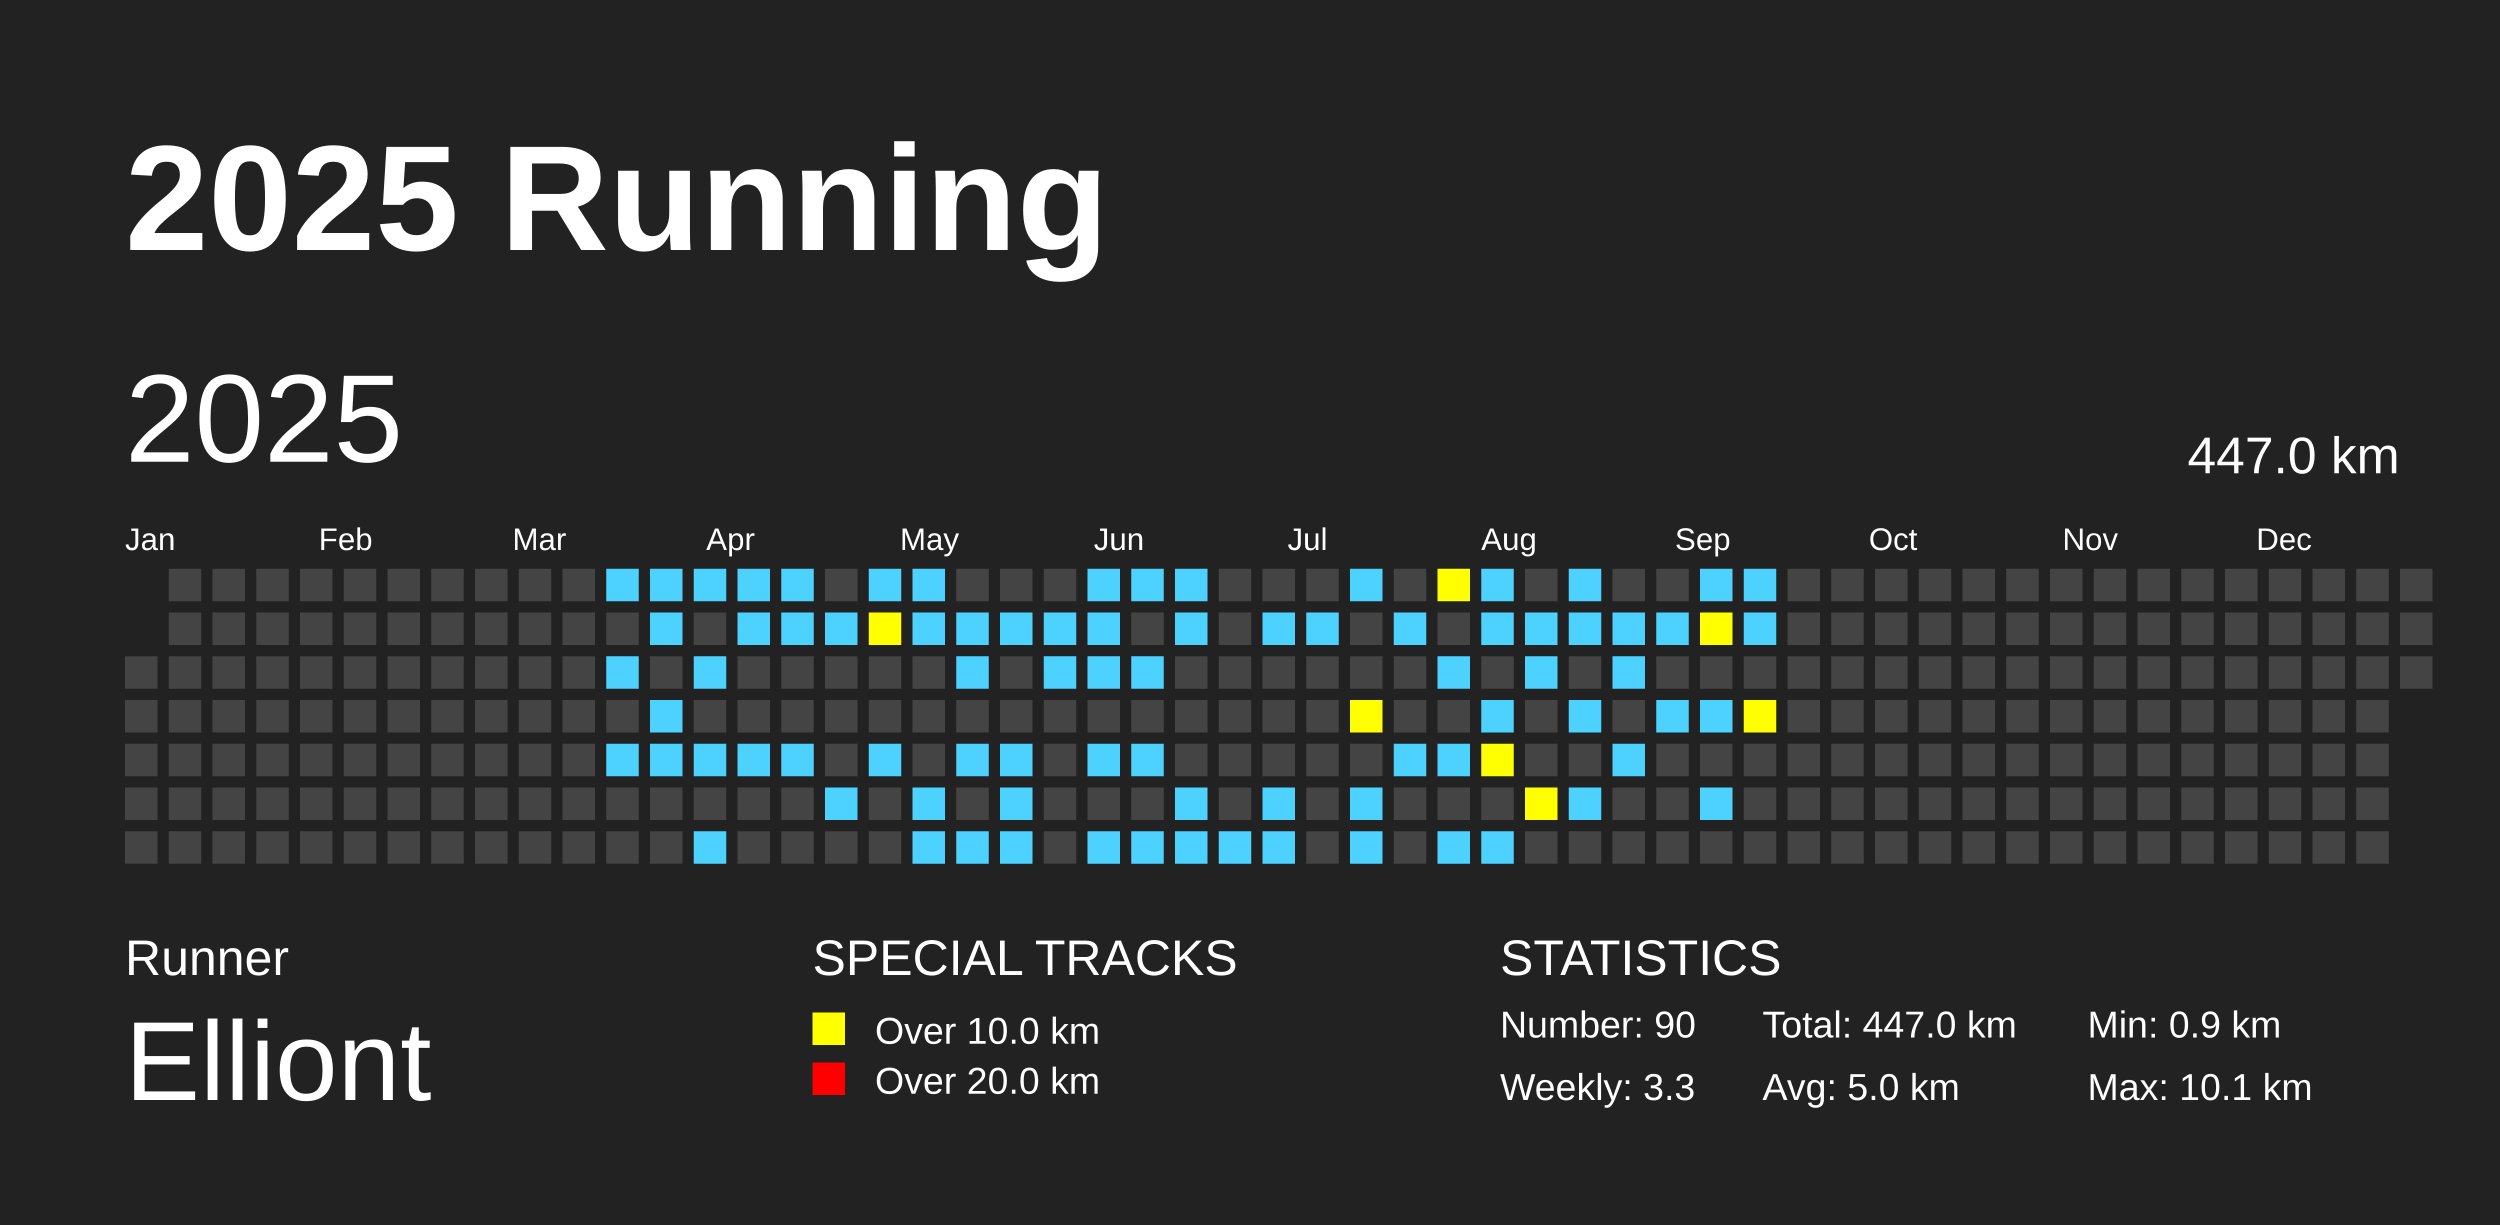
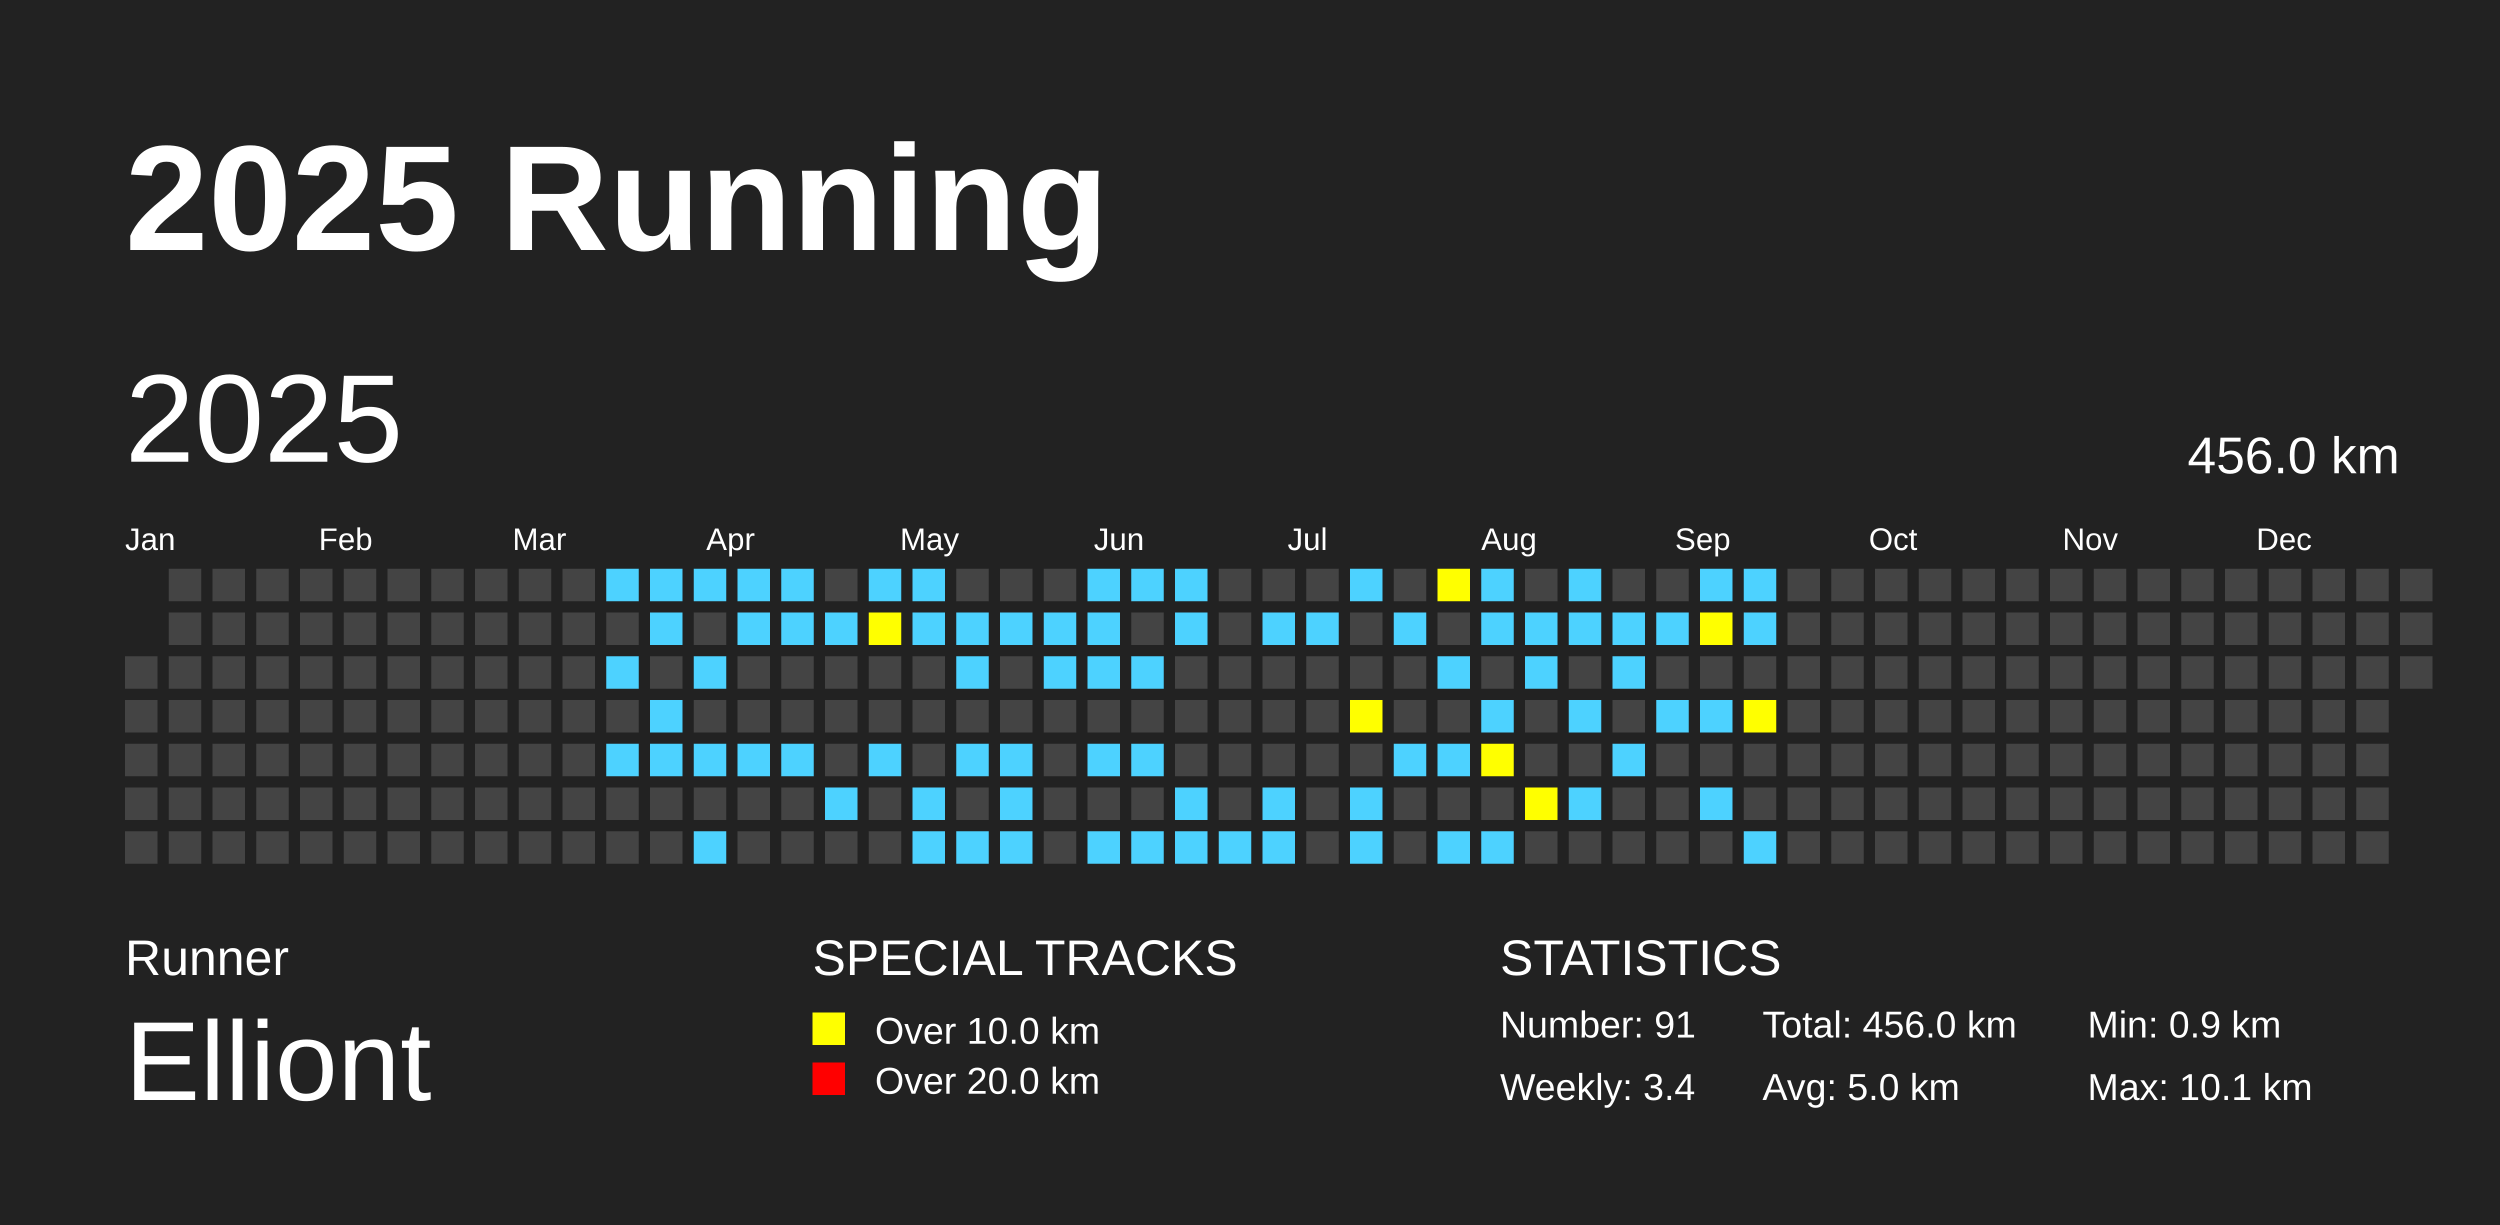
<svg xmlns="http://www.w3.org/2000/svg" baseProfile="full" height="98mm" version="1.1" viewBox="0,0,200,98" width="200mm">
  <defs />
  <rect fill="#222222" height="98" width="200" x="0" y="0" />
  <text fill="#FFFFFF" style="font-size:12px; font-family:Arial; font-weight:bold;" x="10" y="20">2025 Running</text>
  <text fill="#FFFFFF" style="font-size:4px; font-family:Arial" x="10" y="78">Runner</text>
  <text fill="#FFFFFF" style="font-size:9px; font-family:Arial" x="10" y="88">Elliont</text>
  <text fill="#FFFFFF" style="font-size:4px; font-family:Arial" x="65" y="78">SPECIAL TRACKS</text>
  <rect fill="yellow" height="2.6" width="2.6" x="65" y="81" />
  <text fill="#FFFFFF" style="font-size:3px; font-family:Arial" x="70" y="83.5">Over 10.0 km</text>
  <rect fill="red" height="2.6" width="2.6" x="65" y="85" />
  <text fill="#FFFFFF" style="font-size:3px; font-family:Arial" x="70" y="87.5">Over 20.0 km</text>
  <text fill="#FFFFFF" style="font-size:4px; font-family:Arial" x="120" y="78">STATISTICS</text>
-   <text fill="#FFFFFF" style="font-size:3px; font-family:Arial" x="120" y="83">Number: 90</text>
-   <text fill="#FFFFFF" style="font-size:3px; font-family:Arial" x="120" y="88">Weekly: 3.3</text>
-   <text fill="#FFFFFF" style="font-size:3px; font-family:Arial" x="141" y="83">Total: 447.0 km</text>
+   <text fill="#FFFFFF" style="font-size:3px; font-family:Arial" x="120" y="83">Number: 91</text>
+   <text fill="#FFFFFF" style="font-size:3px; font-family:Arial" x="120" y="88">Weekly: 3.4</text>
+   <text fill="#FFFFFF" style="font-size:3px; font-family:Arial" x="141" y="83">Total: 456.0 km</text>
  <text fill="#FFFFFF" style="font-size:3px; font-family:Arial" x="141" y="88">Avg: 5.0 km</text>
  <text fill="#FFFFFF" style="font-size:3px; font-family:Arial" x="167" y="83">Min: 0.9 km</text>
  <text fill="#FFFFFF" style="font-size:3px; font-family:Arial" x="167" y="88">Max: 10.1 km</text>
  <text dominant-baseline="hanging" fill="#FFFFFF" style="font-size:10.0px; font-family:Arial;" x="10" y="30">2025</text>
-   <text dominant-baseline="hanging" fill="#FFFFFF" style="font-size:4.125px; font-family:Arial;" x="175" y="35">447.0 km</text>
+   <text dominant-baseline="hanging" fill="#FFFFFF" style="font-size:4.125px; font-family:Arial;" x="175" y="35">456.0 km</text>
  <text fill="#FFFFFF" style="font-size:2.5px; font-family:Arial" x="10.0" y="44">Jan</text>
  <text fill="#FFFFFF" style="font-size:2.5px; font-family:Arial" x="25.5" y="44">Feb</text>
  <text fill="#FFFFFF" style="font-size:2.5px; font-family:Arial" x="41.0" y="44">Mar</text>
  <text fill="#FFFFFF" style="font-size:2.5px; font-family:Arial" x="56.5" y="44">Apr</text>
  <text fill="#FFFFFF" style="font-size:2.5px; font-family:Arial" x="72.0" y="44">May</text>
  <text fill="#FFFFFF" style="font-size:2.5px; font-family:Arial" x="87.5" y="44">Jun</text>
  <text fill="#FFFFFF" style="font-size:2.5px; font-family:Arial" x="103.0" y="44">Jul</text>
  <text fill="#FFFFFF" style="font-size:2.5px; font-family:Arial" x="118.5" y="44">Aug</text>
  <text fill="#FFFFFF" style="font-size:2.5px; font-family:Arial" x="134.0" y="44">Sep</text>
  <text fill="#FFFFFF" style="font-size:2.5px; font-family:Arial" x="149.5" y="44">Oct</text>
  <text fill="#FFFFFF" style="font-size:2.5px; font-family:Arial" x="165.0" y="44">Nov</text>
  <text fill="#FFFFFF" style="font-size:2.5px; font-family:Arial" x="180.5" y="44">Dec</text>
  <rect fill="#444444" height="2.6" width="2.6" x="10.0" y="52.5" />
  <rect fill="#444444" height="2.6" width="2.6" x="10.0" y="56.0" />
  <rect fill="#444444" height="2.6" width="2.6" x="10.0" y="59.5" />
  <rect fill="#444444" height="2.6" width="2.6" x="10.0" y="63.0" />
  <rect fill="#444444" height="2.6" width="2.6" x="10.0" y="66.5" />
  <rect fill="#444444" height="2.6" width="2.6" x="13.5" y="45.5" />
  <rect fill="#444444" height="2.6" width="2.6" x="13.5" y="49.0" />
  <rect fill="#444444" height="2.6" width="2.6" x="13.5" y="52.5" />
  <rect fill="#444444" height="2.6" width="2.6" x="13.5" y="56.0" />
  <rect fill="#444444" height="2.6" width="2.6" x="13.5" y="59.5" />
  <rect fill="#444444" height="2.6" width="2.6" x="13.5" y="63.0" />
  <rect fill="#444444" height="2.6" width="2.6" x="13.5" y="66.5" />
  <rect fill="#444444" height="2.6" width="2.6" x="17.0" y="45.5" />
  <rect fill="#444444" height="2.6" width="2.6" x="17.0" y="49.0" />
  <rect fill="#444444" height="2.6" width="2.6" x="17.0" y="52.5" />
  <rect fill="#444444" height="2.6" width="2.6" x="17.0" y="56.0" />
  <rect fill="#444444" height="2.6" width="2.6" x="17.0" y="59.5" />
  <rect fill="#444444" height="2.6" width="2.6" x="17.0" y="63.0" />
  <rect fill="#444444" height="2.6" width="2.6" x="17.0" y="66.5" />
  <rect fill="#444444" height="2.6" width="2.6" x="20.5" y="45.5" />
  <rect fill="#444444" height="2.6" width="2.6" x="20.5" y="49.0" />
  <rect fill="#444444" height="2.6" width="2.6" x="20.5" y="52.5" />
  <rect fill="#444444" height="2.6" width="2.6" x="20.5" y="56.0" />
  <rect fill="#444444" height="2.6" width="2.6" x="20.5" y="59.5" />
  <rect fill="#444444" height="2.6" width="2.6" x="20.5" y="63.0" />
  <rect fill="#444444" height="2.6" width="2.6" x="20.5" y="66.5" />
  <rect fill="#444444" height="2.6" width="2.6" x="24.0" y="45.5" />
  <rect fill="#444444" height="2.6" width="2.6" x="24.0" y="49.0" />
  <rect fill="#444444" height="2.6" width="2.6" x="24.0" y="52.5" />
  <rect fill="#444444" height="2.6" width="2.6" x="24.0" y="56.0" />
  <rect fill="#444444" height="2.6" width="2.6" x="24.0" y="59.5" />
  <rect fill="#444444" height="2.6" width="2.6" x="24.0" y="63.0" />
  <rect fill="#444444" height="2.6" width="2.6" x="24.0" y="66.5" />
  <rect fill="#444444" height="2.6" width="2.6" x="27.5" y="45.5" />
  <rect fill="#444444" height="2.6" width="2.6" x="27.5" y="49.0" />
  <rect fill="#444444" height="2.6" width="2.6" x="27.5" y="52.5" />
  <rect fill="#444444" height="2.6" width="2.6" x="27.5" y="56.0" />
  <rect fill="#444444" height="2.6" width="2.6" x="27.5" y="59.5" />
  <rect fill="#444444" height="2.6" width="2.6" x="27.5" y="63.0" />
  <rect fill="#444444" height="2.6" width="2.6" x="27.5" y="66.5" />
  <rect fill="#444444" height="2.6" width="2.6" x="31.0" y="45.5" />
  <rect fill="#444444" height="2.6" width="2.6" x="31.0" y="49.0" />
  <rect fill="#444444" height="2.6" width="2.6" x="31.0" y="52.5" />
  <rect fill="#444444" height="2.6" width="2.6" x="31.0" y="56.0" />
  <rect fill="#444444" height="2.6" width="2.6" x="31.0" y="59.5" />
  <rect fill="#444444" height="2.6" width="2.6" x="31.0" y="63.0" />
  <rect fill="#444444" height="2.6" width="2.6" x="31.0" y="66.5" />
  <rect fill="#444444" height="2.6" width="2.6" x="34.5" y="45.5" />
  <rect fill="#444444" height="2.6" width="2.6" x="34.5" y="49.0" />
  <rect fill="#444444" height="2.6" width="2.6" x="34.5" y="52.5" />
  <rect fill="#444444" height="2.6" width="2.6" x="34.5" y="56.0" />
  <rect fill="#444444" height="2.6" width="2.6" x="34.5" y="59.5" />
  <rect fill="#444444" height="2.6" width="2.6" x="34.5" y="63.0" />
  <rect fill="#444444" height="2.6" width="2.6" x="34.5" y="66.5" />
  <rect fill="#444444" height="2.6" width="2.6" x="38.0" y="45.5" />
  <rect fill="#444444" height="2.6" width="2.6" x="38.0" y="49.0" />
  <rect fill="#444444" height="2.6" width="2.6" x="38.0" y="52.5" />
  <rect fill="#444444" height="2.6" width="2.6" x="38.0" y="56.0" />
  <rect fill="#444444" height="2.6" width="2.6" x="38.0" y="59.5" />
  <rect fill="#444444" height="2.6" width="2.6" x="38.0" y="63.0" />
  <rect fill="#444444" height="2.6" width="2.6" x="38.0" y="66.5" />
  <rect fill="#444444" height="2.6" width="2.6" x="41.5" y="45.5" />
  <rect fill="#444444" height="2.6" width="2.6" x="41.5" y="49.0" />
  <rect fill="#444444" height="2.6" width="2.6" x="41.5" y="52.5" />
  <rect fill="#444444" height="2.6" width="2.6" x="41.5" y="56.0" />
  <rect fill="#444444" height="2.6" width="2.6" x="41.5" y="59.5" />
  <rect fill="#444444" height="2.6" width="2.6" x="41.5" y="63.0" />
  <rect fill="#444444" height="2.6" width="2.6" x="41.5" y="66.5" />
  <rect fill="#444444" height="2.6" width="2.6" x="45.0" y="45.5" />
  <rect fill="#444444" height="2.6" width="2.6" x="45.0" y="49.0" />
  <rect fill="#444444" height="2.6" width="2.6" x="45.0" y="52.5" />
  <rect fill="#444444" height="2.6" width="2.6" x="45.0" y="56.0" />
  <rect fill="#444444" height="2.6" width="2.6" x="45.0" y="59.5" />
  <rect fill="#444444" height="2.6" width="2.6" x="45.0" y="63.0" />
  <rect fill="#444444" height="2.6" width="2.6" x="45.0" y="66.5" />
  <rect fill="#4DD2FF" height="2.6" width="2.6" x="48.5" y="45.5" />
  <rect fill="#444444" height="2.6" width="2.6" x="48.5" y="49.0" />
  <rect fill="#4DD2FF" height="2.6" width="2.6" x="48.5" y="52.5" />
  <rect fill="#444444" height="2.6" width="2.6" x="48.5" y="56.0" />
  <rect fill="#4DD2FF" height="2.6" width="2.6" x="48.5" y="59.5" />
  <rect fill="#444444" height="2.6" width="2.6" x="48.5" y="63.0" />
  <rect fill="#444444" height="2.6" width="2.6" x="48.5" y="66.5" />
  <rect fill="#4DD2FF" height="2.6" width="2.6" x="52.0" y="45.5" />
  <rect fill="#4DD2FF" height="2.6" width="2.6" x="52.0" y="49.0" />
  <rect fill="#444444" height="2.6" width="2.6" x="52.0" y="52.5" />
  <rect fill="#4DD2FF" height="2.6" width="2.6" x="52.0" y="56.0" />
  <rect fill="#4DD2FF" height="2.6" width="2.6" x="52.0" y="59.5" />
  <rect fill="#444444" height="2.6" width="2.6" x="52.0" y="63.0" />
  <rect fill="#444444" height="2.6" width="2.6" x="52.0" y="66.5" />
  <rect fill="#4DD2FF" height="2.6" width="2.6" x="55.5" y="45.5" />
  <rect fill="#444444" height="2.6" width="2.6" x="55.5" y="49.0" />
  <rect fill="#4DD2FF" height="2.6" width="2.6" x="55.5" y="52.5" />
  <rect fill="#444444" height="2.6" width="2.6" x="55.5" y="56.0" />
  <rect fill="#4DD2FF" height="2.6" width="2.6" x="55.5" y="59.5" />
  <rect fill="#444444" height="2.6" width="2.6" x="55.5" y="63.0" />
  <rect fill="#4DD2FF" height="2.6" width="2.6" x="55.5" y="66.5" />
  <rect fill="#4DD2FF" height="2.6" width="2.6" x="59.0" y="45.5" />
  <rect fill="#4DD2FF" height="2.6" width="2.6" x="59.0" y="49.0" />
  <rect fill="#444444" height="2.6" width="2.6" x="59.0" y="52.5" />
  <rect fill="#444444" height="2.6" width="2.6" x="59.0" y="56.0" />
  <rect fill="#4DD2FF" height="2.6" width="2.6" x="59.0" y="59.5" />
  <rect fill="#444444" height="2.6" width="2.6" x="59.0" y="63.0" />
  <rect fill="#444444" height="2.6" width="2.6" x="59.0" y="66.5" />
  <rect fill="#4DD2FF" height="2.6" width="2.6" x="62.5" y="45.5" />
  <rect fill="#4DD2FF" height="2.6" width="2.6" x="62.5" y="49.0" />
  <rect fill="#444444" height="2.6" width="2.6" x="62.5" y="52.5" />
  <rect fill="#444444" height="2.6" width="2.6" x="62.5" y="56.0" />
  <rect fill="#4DD2FF" height="2.6" width="2.6" x="62.5" y="59.5" />
  <rect fill="#444444" height="2.6" width="2.6" x="62.5" y="63.0" />
  <rect fill="#444444" height="2.6" width="2.6" x="62.5" y="66.5" />
  <rect fill="#444444" height="2.6" width="2.6" x="66.0" y="45.5" />
  <rect fill="#4DD2FF" height="2.6" width="2.6" x="66.0" y="49.0" />
  <rect fill="#444444" height="2.6" width="2.6" x="66.0" y="52.5" />
  <rect fill="#444444" height="2.6" width="2.6" x="66.0" y="56.0" />
  <rect fill="#444444" height="2.6" width="2.6" x="66.0" y="59.5" />
  <rect fill="#4DD2FF" height="2.6" width="2.6" x="66.0" y="63.0" />
  <rect fill="#444444" height="2.6" width="2.6" x="66.0" y="66.5" />
  <rect fill="#4DD2FF" height="2.6" width="2.6" x="69.5" y="45.5" />
  <rect fill="yellow" height="2.6" width="2.6" x="69.5" y="49.0" />
  <rect fill="#444444" height="2.6" width="2.6" x="69.5" y="52.5" />
  <rect fill="#444444" height="2.6" width="2.6" x="69.5" y="56.0" />
  <rect fill="#4DD2FF" height="2.6" width="2.6" x="69.5" y="59.5" />
  <rect fill="#444444" height="2.6" width="2.6" x="69.5" y="63.0" />
  <rect fill="#444444" height="2.6" width="2.6" x="69.5" y="66.5" />
  <rect fill="#4DD2FF" height="2.6" width="2.6" x="73.0" y="45.5" />
  <rect fill="#4DD2FF" height="2.6" width="2.6" x="73.0" y="49.0" />
  <rect fill="#444444" height="2.6" width="2.6" x="73.0" y="52.5" />
  <rect fill="#444444" height="2.6" width="2.6" x="73.0" y="56.0" />
  <rect fill="#444444" height="2.6" width="2.6" x="73.0" y="59.5" />
  <rect fill="#4DD2FF" height="2.6" width="2.6" x="73.0" y="63.0" />
  <rect fill="#4DD2FF" height="2.6" width="2.6" x="73.0" y="66.5" />
  <rect fill="#444444" height="2.6" width="2.6" x="76.5" y="45.5" />
  <rect fill="#4DD2FF" height="2.6" width="2.6" x="76.5" y="49.0" />
  <rect fill="#4DD2FF" height="2.6" width="2.6" x="76.5" y="52.5" />
  <rect fill="#444444" height="2.6" width="2.6" x="76.5" y="56.0" />
  <rect fill="#4DD2FF" height="2.6" width="2.6" x="76.5" y="59.5" />
  <rect fill="#444444" height="2.6" width="2.6" x="76.5" y="63.0" />
  <rect fill="#4DD2FF" height="2.6" width="2.6" x="76.5" y="66.5" />
  <rect fill="#444444" height="2.6" width="2.6" x="80.0" y="45.5" />
  <rect fill="#4DD2FF" height="2.6" width="2.6" x="80.0" y="49.0" />
  <rect fill="#444444" height="2.6" width="2.6" x="80.0" y="52.5" />
  <rect fill="#444444" height="2.6" width="2.6" x="80.0" y="56.0" />
  <rect fill="#4DD2FF" height="2.6" width="2.6" x="80.0" y="59.5" />
  <rect fill="#4DD2FF" height="2.6" width="2.6" x="80.0" y="63.0" />
  <rect fill="#4DD2FF" height="2.6" width="2.6" x="80.0" y="66.5" />
  <rect fill="#444444" height="2.6" width="2.6" x="83.5" y="45.5" />
  <rect fill="#4DD2FF" height="2.6" width="2.6" x="83.5" y="49.0" />
  <rect fill="#4DD2FF" height="2.6" width="2.6" x="83.5" y="52.5" />
  <rect fill="#444444" height="2.6" width="2.6" x="83.5" y="56.0" />
  <rect fill="#444444" height="2.6" width="2.6" x="83.5" y="59.5" />
  <rect fill="#444444" height="2.6" width="2.6" x="83.5" y="63.0" />
  <rect fill="#444444" height="2.6" width="2.6" x="83.5" y="66.5" />
  <rect fill="#4DD2FF" height="2.6" width="2.6" x="87.0" y="45.5" />
  <rect fill="#4DD2FF" height="2.6" width="2.6" x="87.0" y="49.0" />
  <rect fill="#4DD2FF" height="2.6" width="2.6" x="87.0" y="52.5" />
  <rect fill="#444444" height="2.6" width="2.6" x="87.0" y="56.0" />
  <rect fill="#4DD2FF" height="2.6" width="2.6" x="87.0" y="59.5" />
  <rect fill="#444444" height="2.6" width="2.6" x="87.0" y="63.0" />
  <rect fill="#4DD2FF" height="2.6" width="2.6" x="87.0" y="66.5" />
  <rect fill="#4DD2FF" height="2.6" width="2.6" x="90.5" y="45.5" />
  <rect fill="#444444" height="2.6" width="2.6" x="90.5" y="49.0" />
  <rect fill="#4DD2FF" height="2.6" width="2.6" x="90.5" y="52.5" />
  <rect fill="#444444" height="2.6" width="2.6" x="90.5" y="56.0" />
  <rect fill="#4DD2FF" height="2.6" width="2.6" x="90.5" y="59.5" />
  <rect fill="#444444" height="2.6" width="2.6" x="90.5" y="63.0" />
  <rect fill="#4DD2FF" height="2.6" width="2.6" x="90.5" y="66.5" />
  <rect fill="#4DD2FF" height="2.6" width="2.6" x="94.0" y="45.5" />
  <rect fill="#4DD2FF" height="2.6" width="2.6" x="94.0" y="49.0" />
  <rect fill="#444444" height="2.6" width="2.6" x="94.0" y="52.5" />
  <rect fill="#444444" height="2.6" width="2.6" x="94.0" y="56.0" />
  <rect fill="#444444" height="2.6" width="2.6" x="94.0" y="59.5" />
  <rect fill="#4DD2FF" height="2.6" width="2.6" x="94.0" y="63.0" />
  <rect fill="#4DD2FF" height="2.6" width="2.6" x="94.0" y="66.5" />
  <rect fill="#444444" height="2.6" width="2.6" x="97.5" y="45.5" />
  <rect fill="#444444" height="2.6" width="2.6" x="97.5" y="49.0" />
  <rect fill="#444444" height="2.6" width="2.6" x="97.5" y="52.5" />
  <rect fill="#444444" height="2.6" width="2.6" x="97.5" y="56.0" />
  <rect fill="#444444" height="2.6" width="2.6" x="97.5" y="59.5" />
  <rect fill="#444444" height="2.6" width="2.6" x="97.5" y="63.0" />
  <rect fill="#4DD2FF" height="2.6" width="2.6" x="97.5" y="66.5" />
  <rect fill="#444444" height="2.6" width="2.6" x="101.0" y="45.5" />
  <rect fill="#4DD2FF" height="2.6" width="2.6" x="101.0" y="49.0" />
  <rect fill="#444444" height="2.6" width="2.6" x="101.0" y="52.5" />
  <rect fill="#444444" height="2.6" width="2.6" x="101.0" y="56.0" />
  <rect fill="#444444" height="2.6" width="2.6" x="101.0" y="59.5" />
  <rect fill="#4DD2FF" height="2.6" width="2.6" x="101.0" y="63.0" />
  <rect fill="#4DD2FF" height="2.6" width="2.6" x="101.0" y="66.5" />
  <rect fill="#444444" height="2.6" width="2.6" x="104.5" y="45.5" />
  <rect fill="#4DD2FF" height="2.6" width="2.6" x="104.5" y="49.0" />
  <rect fill="#444444" height="2.6" width="2.6" x="104.5" y="52.5" />
  <rect fill="#444444" height="2.6" width="2.6" x="104.5" y="56.0" />
  <rect fill="#444444" height="2.6" width="2.6" x="104.5" y="59.5" />
  <rect fill="#444444" height="2.6" width="2.6" x="104.5" y="63.0" />
  <rect fill="#444444" height="2.6" width="2.6" x="104.5" y="66.5" />
  <rect fill="#4DD2FF" height="2.6" width="2.6" x="108.0" y="45.5" />
  <rect fill="#444444" height="2.6" width="2.6" x="108.0" y="49.0" />
  <rect fill="#444444" height="2.6" width="2.6" x="108.0" y="52.5" />
  <rect fill="yellow" height="2.6" width="2.6" x="108.0" y="56.0" />
  <rect fill="#444444" height="2.6" width="2.6" x="108.0" y="59.5" />
  <rect fill="#4DD2FF" height="2.6" width="2.6" x="108.0" y="63.0" />
  <rect fill="#4DD2FF" height="2.6" width="2.6" x="108.0" y="66.5" />
  <rect fill="#444444" height="2.6" width="2.6" x="111.5" y="45.5" />
  <rect fill="#4DD2FF" height="2.6" width="2.6" x="111.5" y="49.0" />
  <rect fill="#444444" height="2.6" width="2.6" x="111.5" y="52.5" />
  <rect fill="#444444" height="2.6" width="2.6" x="111.5" y="56.0" />
  <rect fill="#4DD2FF" height="2.6" width="2.6" x="111.5" y="59.5" />
  <rect fill="#444444" height="2.6" width="2.6" x="111.5" y="63.0" />
  <rect fill="#444444" height="2.6" width="2.6" x="111.5" y="66.5" />
  <rect fill="yellow" height="2.6" width="2.6" x="115.0" y="45.5" />
  <rect fill="#444444" height="2.6" width="2.6" x="115.0" y="49.0" />
  <rect fill="#4DD2FF" height="2.6" width="2.6" x="115.0" y="52.5" />
  <rect fill="#444444" height="2.6" width="2.6" x="115.0" y="56.0" />
  <rect fill="#4DD2FF" height="2.6" width="2.6" x="115.0" y="59.5" />
  <rect fill="#444444" height="2.6" width="2.6" x="115.0" y="63.0" />
  <rect fill="#4DD2FF" height="2.6" width="2.6" x="115.0" y="66.5" />
  <rect fill="#4DD2FF" height="2.6" width="2.6" x="118.5" y="45.5" />
  <rect fill="#4DD2FF" height="2.6" width="2.6" x="118.5" y="49.0" />
  <rect fill="#444444" height="2.6" width="2.6" x="118.5" y="52.5" />
  <rect fill="#4DD2FF" height="2.6" width="2.6" x="118.5" y="56.0" />
  <rect fill="yellow" height="2.6" width="2.6" x="118.5" y="59.5" />
  <rect fill="#444444" height="2.6" width="2.6" x="118.5" y="63.0" />
  <rect fill="#4DD2FF" height="2.6" width="2.6" x="118.5" y="66.5" />
  <rect fill="#444444" height="2.6" width="2.6" x="122.0" y="45.5" />
  <rect fill="#4DD2FF" height="2.6" width="2.6" x="122.0" y="49.0" />
  <rect fill="#4DD2FF" height="2.6" width="2.6" x="122.0" y="52.5" />
  <rect fill="#444444" height="2.6" width="2.6" x="122.0" y="56.0" />
  <rect fill="#444444" height="2.6" width="2.6" x="122.0" y="59.5" />
  <rect fill="yellow" height="2.6" width="2.6" x="122.0" y="63.0" />
  <rect fill="#444444" height="2.6" width="2.6" x="122.0" y="66.5" />
  <rect fill="#4DD2FF" height="2.6" width="2.6" x="125.5" y="45.5" />
  <rect fill="#4DD2FF" height="2.6" width="2.6" x="125.5" y="49.0" />
  <rect fill="#444444" height="2.6" width="2.6" x="125.5" y="52.5" />
  <rect fill="#4DD2FF" height="2.6" width="2.6" x="125.5" y="56.0" />
  <rect fill="#444444" height="2.6" width="2.6" x="125.5" y="59.5" />
  <rect fill="#4DD2FF" height="2.6" width="2.6" x="125.5" y="63.0" />
  <rect fill="#444444" height="2.6" width="2.6" x="125.5" y="66.5" />
  <rect fill="#444444" height="2.6" width="2.6" x="129.0" y="45.5" />
  <rect fill="#4DD2FF" height="2.6" width="2.6" x="129.0" y="49.0" />
  <rect fill="#4DD2FF" height="2.6" width="2.6" x="129.0" y="52.5" />
  <rect fill="#444444" height="2.6" width="2.6" x="129.0" y="56.0" />
  <rect fill="#4DD2FF" height="2.6" width="2.6" x="129.0" y="59.5" />
  <rect fill="#444444" height="2.6" width="2.6" x="129.0" y="63.0" />
  <rect fill="#444444" height="2.6" width="2.6" x="129.0" y="66.5" />
  <rect fill="#444444" height="2.6" width="2.6" x="132.5" y="45.5" />
  <rect fill="#4DD2FF" height="2.6" width="2.6" x="132.5" y="49.0" />
  <rect fill="#444444" height="2.6" width="2.6" x="132.5" y="52.5" />
  <rect fill="#4DD2FF" height="2.6" width="2.6" x="132.5" y="56.0" />
  <rect fill="#444444" height="2.6" width="2.6" x="132.5" y="59.5" />
  <rect fill="#444444" height="2.6" width="2.6" x="132.5" y="63.0" />
  <rect fill="#444444" height="2.6" width="2.6" x="132.5" y="66.5" />
  <rect fill="#4DD2FF" height="2.6" width="2.6" x="136.0" y="45.5" />
  <rect fill="yellow" height="2.6" width="2.6" x="136.0" y="49.0" />
  <rect fill="#444444" height="2.6" width="2.6" x="136.0" y="52.5" />
  <rect fill="#4DD2FF" height="2.6" width="2.6" x="136.0" y="56.0" />
  <rect fill="#444444" height="2.6" width="2.6" x="136.0" y="59.5" />
  <rect fill="#4DD2FF" height="2.6" width="2.6" x="136.0" y="63.0" />
  <rect fill="#444444" height="2.6" width="2.6" x="136.0" y="66.5" />
  <rect fill="#4DD2FF" height="2.6" width="2.6" x="139.5" y="45.5" />
  <rect fill="#4DD2FF" height="2.6" width="2.6" x="139.5" y="49.0" />
  <rect fill="#444444" height="2.6" width="2.6" x="139.5" y="52.5" />
  <rect fill="yellow" height="2.6" width="2.6" x="139.5" y="56.0" />
  <rect fill="#444444" height="2.6" width="2.6" x="139.5" y="59.5" />
  <rect fill="#444444" height="2.6" width="2.6" x="139.5" y="63.0" />
-   <rect fill="#444444" height="2.6" width="2.6" x="139.5" y="66.5" />
+   <rect fill="#4DD2FF" height="2.6" width="2.6" x="139.5" y="66.5" />
  <rect fill="#444444" height="2.6" width="2.6" x="143.0" y="45.5" />
  <rect fill="#444444" height="2.6" width="2.6" x="143.0" y="49.0" />
  <rect fill="#444444" height="2.6" width="2.6" x="143.0" y="52.5" />
  <rect fill="#444444" height="2.6" width="2.6" x="143.0" y="56.0" />
  <rect fill="#444444" height="2.6" width="2.6" x="143.0" y="59.5" />
  <rect fill="#444444" height="2.6" width="2.6" x="143.0" y="63.0" />
  <rect fill="#444444" height="2.6" width="2.6" x="143.0" y="66.5" />
  <rect fill="#444444" height="2.6" width="2.6" x="146.5" y="45.5" />
  <rect fill="#444444" height="2.6" width="2.6" x="146.5" y="49.0" />
  <rect fill="#444444" height="2.6" width="2.6" x="146.5" y="52.5" />
  <rect fill="#444444" height="2.6" width="2.6" x="146.5" y="56.0" />
  <rect fill="#444444" height="2.6" width="2.6" x="146.5" y="59.5" />
  <rect fill="#444444" height="2.6" width="2.6" x="146.5" y="63.0" />
  <rect fill="#444444" height="2.6" width="2.6" x="146.5" y="66.5" />
  <rect fill="#444444" height="2.6" width="2.6" x="150.0" y="45.5" />
  <rect fill="#444444" height="2.6" width="2.6" x="150.0" y="49.0" />
  <rect fill="#444444" height="2.6" width="2.6" x="150.0" y="52.5" />
  <rect fill="#444444" height="2.6" width="2.6" x="150.0" y="56.0" />
  <rect fill="#444444" height="2.6" width="2.6" x="150.0" y="59.5" />
  <rect fill="#444444" height="2.6" width="2.6" x="150.0" y="63.0" />
  <rect fill="#444444" height="2.6" width="2.6" x="150.0" y="66.5" />
  <rect fill="#444444" height="2.6" width="2.6" x="153.5" y="45.5" />
  <rect fill="#444444" height="2.6" width="2.6" x="153.5" y="49.0" />
  <rect fill="#444444" height="2.6" width="2.6" x="153.5" y="52.5" />
  <rect fill="#444444" height="2.6" width="2.6" x="153.5" y="56.0" />
  <rect fill="#444444" height="2.6" width="2.6" x="153.5" y="59.5" />
  <rect fill="#444444" height="2.6" width="2.6" x="153.5" y="63.0" />
  <rect fill="#444444" height="2.6" width="2.6" x="153.5" y="66.5" />
  <rect fill="#444444" height="2.6" width="2.6" x="157.0" y="45.5" />
  <rect fill="#444444" height="2.6" width="2.6" x="157.0" y="49.0" />
  <rect fill="#444444" height="2.6" width="2.6" x="157.0" y="52.5" />
  <rect fill="#444444" height="2.6" width="2.6" x="157.0" y="56.0" />
  <rect fill="#444444" height="2.6" width="2.6" x="157.0" y="59.5" />
  <rect fill="#444444" height="2.6" width="2.6" x="157.0" y="63.0" />
  <rect fill="#444444" height="2.6" width="2.6" x="157.0" y="66.5" />
  <rect fill="#444444" height="2.6" width="2.6" x="160.5" y="45.5" />
  <rect fill="#444444" height="2.6" width="2.6" x="160.5" y="49.0" />
  <rect fill="#444444" height="2.6" width="2.6" x="160.5" y="52.5" />
  <rect fill="#444444" height="2.6" width="2.6" x="160.5" y="56.0" />
  <rect fill="#444444" height="2.6" width="2.6" x="160.5" y="59.5" />
  <rect fill="#444444" height="2.6" width="2.6" x="160.5" y="63.0" />
  <rect fill="#444444" height="2.6" width="2.6" x="160.5" y="66.5" />
  <rect fill="#444444" height="2.6" width="2.6" x="164.0" y="45.5" />
  <rect fill="#444444" height="2.6" width="2.6" x="164.0" y="49.0" />
  <rect fill="#444444" height="2.6" width="2.6" x="164.0" y="52.5" />
  <rect fill="#444444" height="2.6" width="2.6" x="164.0" y="56.0" />
  <rect fill="#444444" height="2.6" width="2.6" x="164.0" y="59.5" />
  <rect fill="#444444" height="2.6" width="2.6" x="164.0" y="63.0" />
  <rect fill="#444444" height="2.6" width="2.6" x="164.0" y="66.5" />
  <rect fill="#444444" height="2.6" width="2.6" x="167.5" y="45.5" />
  <rect fill="#444444" height="2.6" width="2.6" x="167.5" y="49.0" />
  <rect fill="#444444" height="2.6" width="2.6" x="167.5" y="52.5" />
  <rect fill="#444444" height="2.6" width="2.6" x="167.5" y="56.0" />
  <rect fill="#444444" height="2.6" width="2.6" x="167.5" y="59.5" />
  <rect fill="#444444" height="2.6" width="2.6" x="167.5" y="63.0" />
  <rect fill="#444444" height="2.6" width="2.6" x="167.5" y="66.5" />
  <rect fill="#444444" height="2.6" width="2.6" x="171.0" y="45.5" />
  <rect fill="#444444" height="2.6" width="2.6" x="171.0" y="49.0" />
  <rect fill="#444444" height="2.6" width="2.6" x="171.0" y="52.5" />
  <rect fill="#444444" height="2.6" width="2.6" x="171.0" y="56.0" />
  <rect fill="#444444" height="2.6" width="2.6" x="171.0" y="59.5" />
  <rect fill="#444444" height="2.6" width="2.6" x="171.0" y="63.0" />
  <rect fill="#444444" height="2.6" width="2.6" x="171.0" y="66.5" />
  <rect fill="#444444" height="2.6" width="2.6" x="174.5" y="45.5" />
  <rect fill="#444444" height="2.6" width="2.6" x="174.5" y="49.0" />
  <rect fill="#444444" height="2.6" width="2.6" x="174.5" y="52.5" />
  <rect fill="#444444" height="2.6" width="2.6" x="174.5" y="56.0" />
  <rect fill="#444444" height="2.6" width="2.6" x="174.5" y="59.5" />
  <rect fill="#444444" height="2.6" width="2.6" x="174.5" y="63.0" />
  <rect fill="#444444" height="2.6" width="2.6" x="174.5" y="66.5" />
  <rect fill="#444444" height="2.6" width="2.6" x="178.0" y="45.5" />
  <rect fill="#444444" height="2.6" width="2.6" x="178.0" y="49.0" />
  <rect fill="#444444" height="2.6" width="2.6" x="178.0" y="52.5" />
  <rect fill="#444444" height="2.6" width="2.6" x="178.0" y="56.0" />
  <rect fill="#444444" height="2.6" width="2.6" x="178.0" y="59.5" />
  <rect fill="#444444" height="2.6" width="2.6" x="178.0" y="63.0" />
  <rect fill="#444444" height="2.6" width="2.6" x="178.0" y="66.5" />
  <rect fill="#444444" height="2.6" width="2.6" x="181.5" y="45.5" />
  <rect fill="#444444" height="2.6" width="2.6" x="181.5" y="49.0" />
  <rect fill="#444444" height="2.6" width="2.6" x="181.5" y="52.5" />
  <rect fill="#444444" height="2.6" width="2.6" x="181.5" y="56.0" />
  <rect fill="#444444" height="2.6" width="2.6" x="181.5" y="59.5" />
  <rect fill="#444444" height="2.6" width="2.6" x="181.5" y="63.0" />
  <rect fill="#444444" height="2.6" width="2.6" x="181.5" y="66.5" />
  <rect fill="#444444" height="2.6" width="2.6" x="185.0" y="45.5" />
  <rect fill="#444444" height="2.6" width="2.6" x="185.0" y="49.0" />
  <rect fill="#444444" height="2.6" width="2.6" x="185.0" y="52.5" />
  <rect fill="#444444" height="2.6" width="2.6" x="185.0" y="56.0" />
  <rect fill="#444444" height="2.6" width="2.6" x="185.0" y="59.5" />
  <rect fill="#444444" height="2.6" width="2.6" x="185.0" y="63.0" />
  <rect fill="#444444" height="2.6" width="2.6" x="185.0" y="66.5" />
  <rect fill="#444444" height="2.6" width="2.6" x="188.5" y="45.5" />
  <rect fill="#444444" height="2.6" width="2.6" x="188.5" y="49.0" />
  <rect fill="#444444" height="2.6" width="2.6" x="188.5" y="52.5" />
  <rect fill="#444444" height="2.6" width="2.6" x="188.5" y="56.0" />
  <rect fill="#444444" height="2.6" width="2.6" x="188.5" y="59.5" />
  <rect fill="#444444" height="2.6" width="2.6" x="188.5" y="63.0" />
  <rect fill="#444444" height="2.6" width="2.6" x="188.5" y="66.5" />
  <rect fill="#444444" height="2.6" width="2.6" x="192.0" y="45.5" />
  <rect fill="#444444" height="2.6" width="2.6" x="192.0" y="49.0" />
  <rect fill="#444444" height="2.6" width="2.6" x="192.0" y="52.5" />
</svg>
